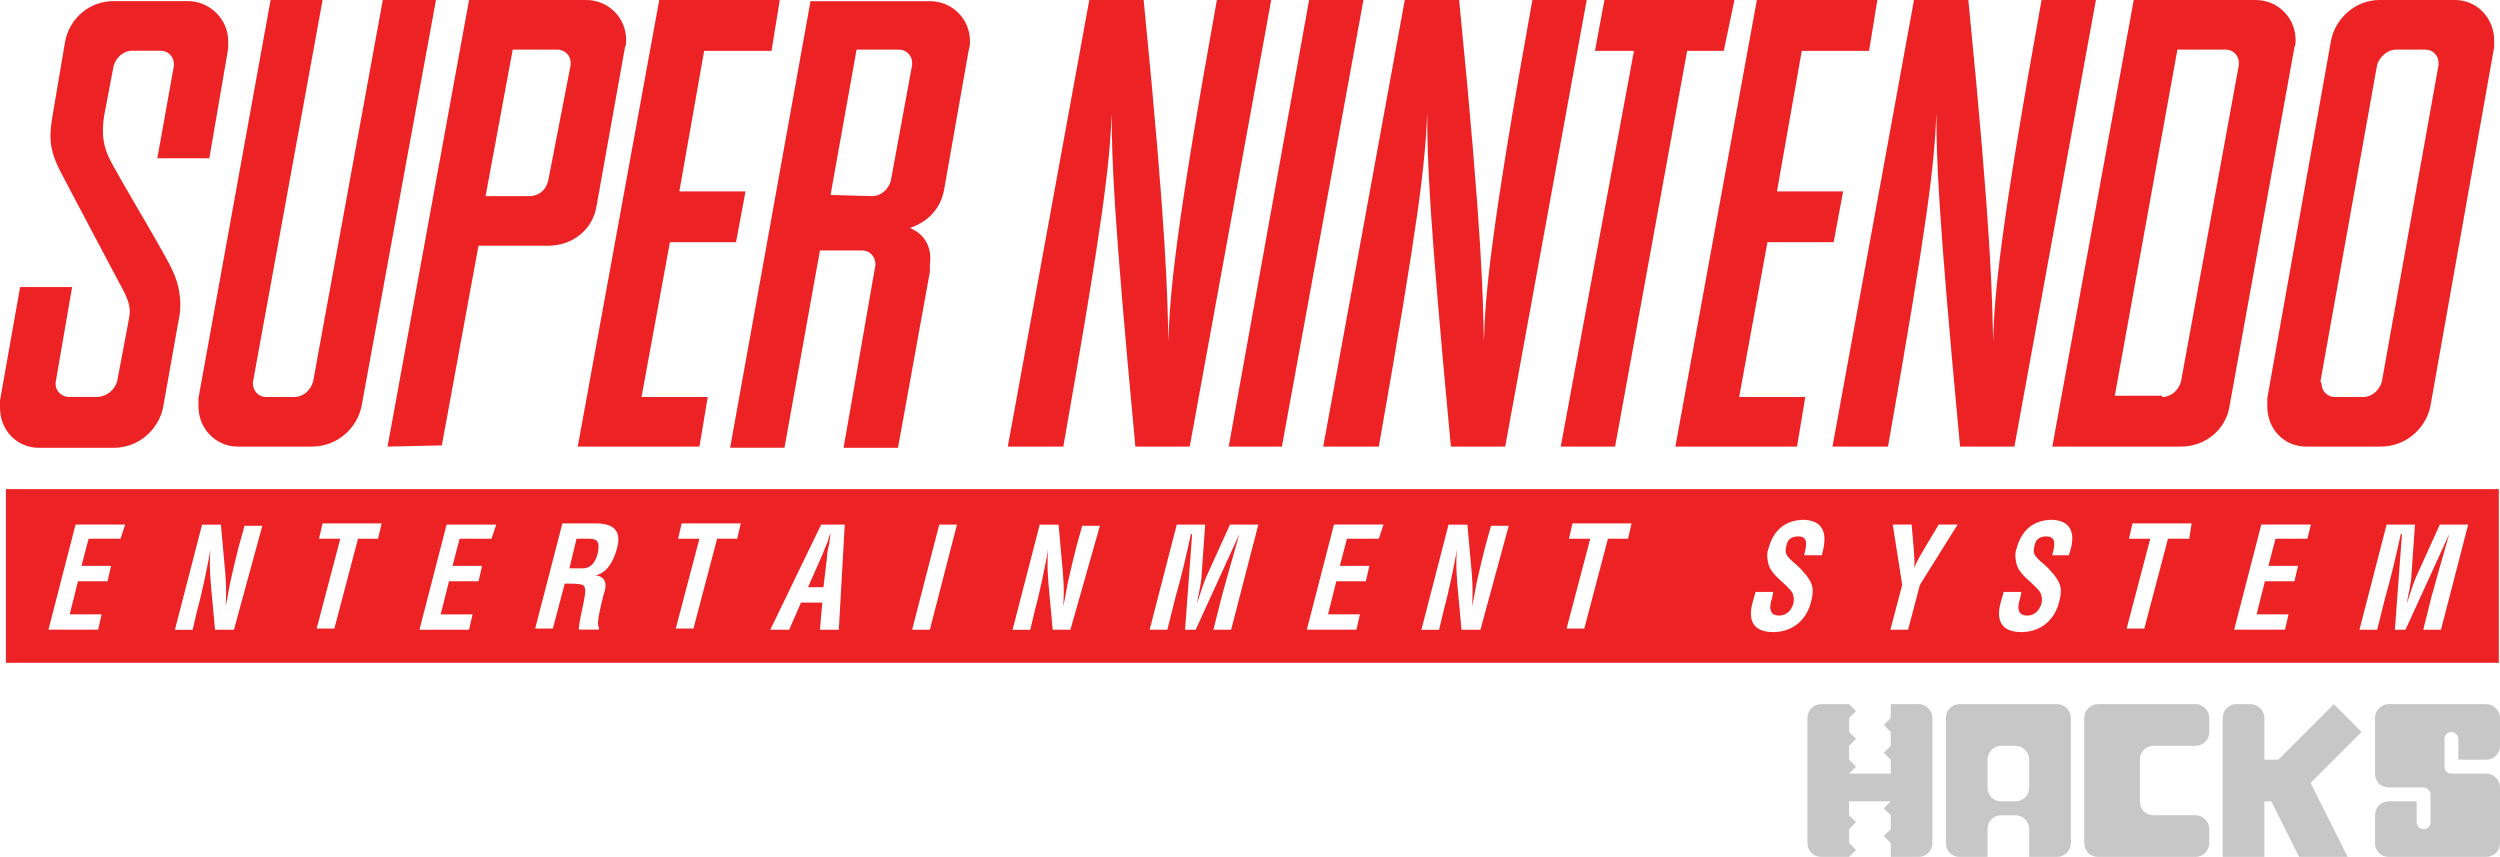
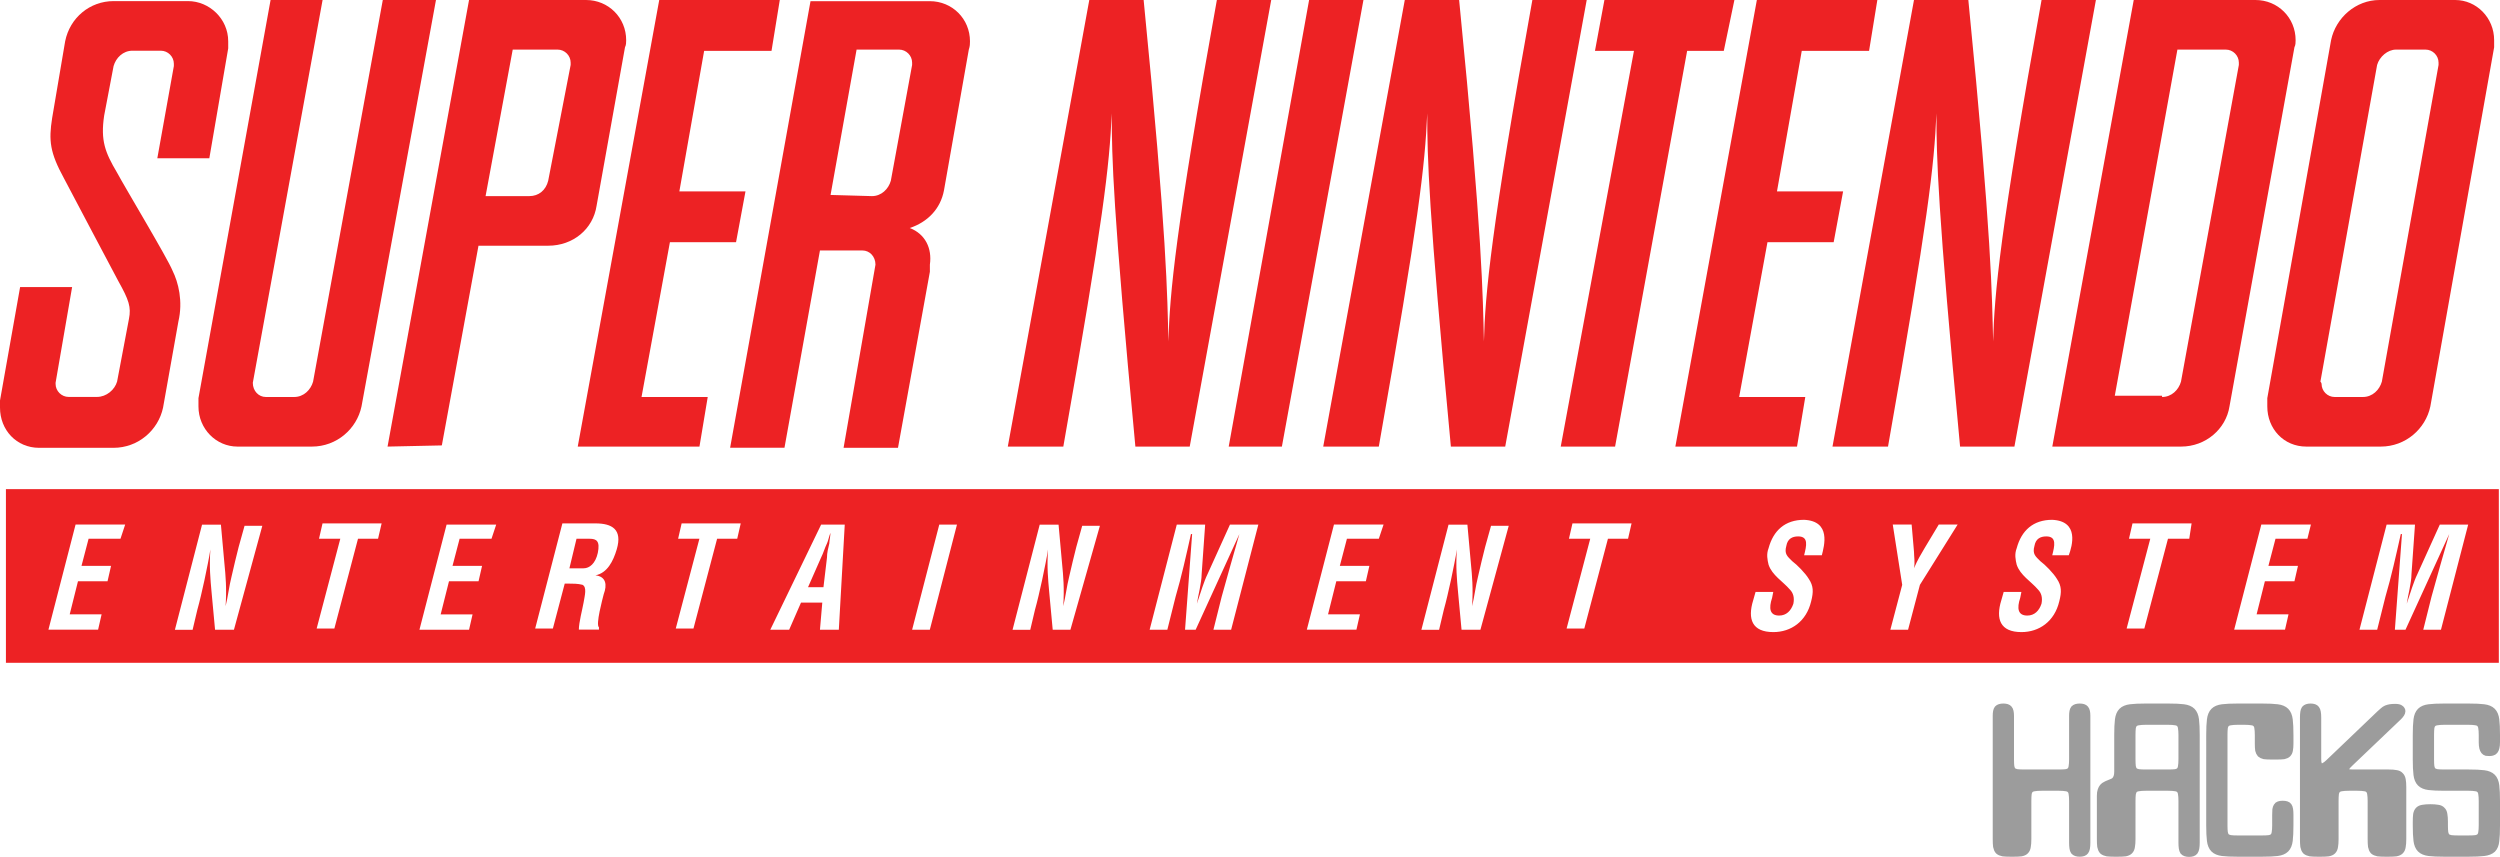
<svg xmlns="http://www.w3.org/2000/svg" width="1016.213mm" height="348.315mm" viewBox="0 0 1016.213 348.315" version="1.1" id="svg1">
-   <defs id="defs1" />
+   <defs id="defs1">
+     <rect x="2764.785" y="1018.3" width="1623.264" height="706.2" id="rect1" />
+   </defs>
  <g id="layer1" transform="translate(402.9604,-13.75833)">
    <g id="SNES_22_" transform="matrix(0.2645833,0,0,0.2645833,-402.9604,13.75833)">
      <g id="g15">
        <g id="g14">
          <g id="g13">
            <g id="g2">
              <path class="st0" d="m 179.7,265 c 12.7,23.6 78.1,132.5 85.3,150.7 9.1,18.2 16.3,47.2 9.1,78.1 L 250.5,626.3 C 243.2,660.8 212.4,688 174.3,688 H 59.9 C 25.4,687.9 0,660.7 0,626.2 0,622.6 0,618.9 0,615.3 L 30.9,441 h 79.9 L 85.4,588 c 0,1.8 0,1.8 0,1.8 0,10.9 9.1,20 20,20 H 149 c 14.5,0 27.2,-10.9 30.9,-23.6 L 198.1,490 c 3.6,-18.2 0,-29 -16.3,-58.1 C 169.1,408.3 114.6,304.8 98.3,274 76.5,234.1 74.7,215.9 80.1,181.4 l 20,-118 C 107.4,27.1 138.2,1.7 174.5,1.7 h 114.4 c 32.7,0 61.7,27.2 61.7,61.7 0,3.6 0,7.3 0,10.9 l -29,168.8 h -79.9 l 25.4,-141.6 c 0,-1.8 0,-1.8 0,-3.6 0,-10.9 -9.1,-20 -20,-20 h -43.6 c -14.5,0 -25.4,10.9 -29,23.6 L 160,177.7 c -5.7,38.3 1.5,56.5 19.7,87.3 z" id="path1" style="fill:#ed2224" />
            </g>
            <g id="g3">
              <path class="st0" d="m 388.4,588.1 c 0,1.8 0,1.8 0,0 0,12.7 9.1,21.8 20,21.8 H 452 c 14.5,0 25.4,-10.9 29,-23.6 L 588.1,0 h 81.7 L 555.4,624.4 c -7.3,34.5 -38.1,61.7 -76.2,61.7 H 364.8 c -32.7,0 -59.9,-27.2 -59.9,-61.7 0,-3.6 0,-7.3 0,-12.7 L 415.7,0 h 79.9 z" id="path2" style="fill:#ed2224" />
            </g>
            <g id="g4">
              <polygon class="st0" points="1074.6,686.1 887.6,686.1 1012.8,0 1198,0 1185.3,78.1 1081.8,78.1 1043.7,294.1 1145.3,294.1 1130.8,372.1 1029.2,372.1 985.6,609.9 1087.3,609.9 " id="polygon2" style="fill:#ed2224" />
            </g>
            <g id="g5">
              <path class="st0" d="M 1548.3,686.1 1673.5,0 h 83.5 c 36.3,366.7 36.3,455.6 38.1,524.6 C 1796.9,452 1806,352.2 1869.5,0 v 0 h 83.5 l -125.2,686.1 h -83.5 C 1709.8,319.4 1708,243.2 1708,174.2 c -3.6,81.7 -12.7,161.5 -74.4,511.9 z" id="path3" style="fill:#ed2224" />
            </g>
            <g id="g6">
              <polygon class="st0" points="2011.2,0 2094.7,0 1969.4,686.1 1887.7,686.1 " id="polygon4" style="fill:#ed2224" />
            </g>
            <g id="g7">
              <polygon class="st0" points="2481.3,686.1 2397.8,686.1 2510.3,78.1 2450.4,78.1 2464.9,0 2664.6,0 2648.3,78.1 2592,78.1 " id="polygon5" style="fill:#ed2224" />
            </g>
            <g id="g8">
              <polygon class="st0" points="2760.8,686.1 2573.9,686.1 2699.1,0 2884.2,0 2871.5,78.1 2768.1,78.1 2730,294.1 2831.6,294.1 2817.1,372.1 2715.4,372.1 2671.9,609.9 2773.5,609.9 " id="polygon6" style="fill:#ed2224" />
            </g>
            <g id="g9">
              <path class="st0" d="M 2032.9,686.1 2158.2,0 h 83.5 c 36.3,366.7 36.3,455.6 38.1,524.6 1.8,-72.6 10.9,-172.4 74.4,-524.6 v 0 h 83.5 L 2312.5,686.1 H 2229 c -34.5,-366.7 -36.3,-442.9 -36.3,-511.9 -3.6,81.7 -12.7,161.5 -74.4,511.9 0,0 -85.4,0 -85.4,0 z" id="path7" style="fill:#ed2224" />
            </g>
            <g id="g10">
              <path class="st0" d="M 2815.3,686.1 2940.5,0 h 83.5 c 36.3,366.7 36.3,455.6 38.1,524.6 C 3063.9,452 3073,352.2 3136.5,0 v 0 h 83.5 l -125.2,686.1 h -83.5 C 2976.8,319.4 2975,243.2 2975,174.2 c -3.6,81.7 -12.7,161.5 -74.4,511.9 z" id="path8" style="fill:#ed2224" />
            </g>
            <path class="st0" d="M 595.4,686.1 720.6,0 h 179.7 c 34.5,0 61.7,27.2 61.7,61.7 0,3.6 0,7.3 -1.8,10.9 l -43.6,243.2 c -5.4,36.3 -36.3,61.7 -74.4,61.7 H 735.1 L 678.8,684.3 Z M 813.2,301.3 c 14.5,0 25.4,-9.1 29,-23.6 L 876.7,99.8 c 0,0 0,-1.8 0,-3.6 0,-10.9 -9.1,-20 -20,-20 h -69 L 746,301.3 Z M 1345,406.6 v 0 c 0,-12.7 -9.1,-21.8 -20,-21.8 h -65.3 l -54.5,303.1 h -83.5 L 1245.2,1.8 h 183.3 c 34.5,0 61.7,27.2 61.7,61.7 0,3.6 0,7.3 -1.8,12.7 l -38.1,216 c -5.4,29 -25.4,49 -52.6,58.1 23.6,9.1 34.5,30.9 30.9,56.3 0,3.6 0,7.3 0,10.9 l -49,270.5 H 1296 Z m -5.4,-105.3 c 14.5,0 25.4,-10.9 29,-23.6 l 32.7,-177.9 c 0,-1.8 0,-1.8 0,-3.6 0,-10.9 -9.1,-20 -20,-20 H 1316 l -40,223.3 z M 3278.1,0 h 187 c 34.5,0 61.7,27.2 61.7,61.7 0,3.6 0,7.3 -1.8,10.9 l -99.8,551.8 c -5.4,34.5 -36.3,61.7 -74.4,61.7 H 3153 Z m 43.6,609.9 c 14.5,0 25.4,-10.9 29,-23.6 l 88.9,-486.5 c 0,-1.8 0,-1.8 0,-3.6 0,-10.9 -9.1,-20 -20,-20 h -74.4 L 3249,608 h 72.6 v 1.9 z M 3655.7,0 h 116.2 c 32.7,0 59.9,27.2 59.9,61.7 0,3.6 0,7.3 0,10.9 l -98,551.8 c -7.3,34.5 -38.1,61.7 -76.2,61.7 h -114.4 c -34.5,0 -59.9,-27.2 -59.9,-61.7 0,-3.6 0,-7.3 0,-12.7 l 98,-550 C 3588.5,27.2 3619.4,0 3655.7,0 Z m -89,589.9 c 0,10.9 9.1,20 20,20 h 43.6 c 14.5,0 25.4,-10.9 29,-23.6 l 87.1,-486.5 c 0,-1.8 0,-1.8 0,-3.6 0,-10.9 -9.1,-20 -20,-20 H 3681 c -12.7,0 -25.4,10.9 -29,23.6 l -87.1,486.5 c 1.8,1.8 1.8,3.6 1.8,3.6 z" id="path9" style="fill:#ed2224" />
            <g id="g12">
              <path class="st0" d="m 1265.1,902.1 5.4,-45.4 c 0,-7.3 1.8,-14.5 3.6,-21.8 0,-3.6 1.8,-12.7 1.8,-16.3 v 0 c -1.8,3.6 -3.6,12.7 -5.4,16.3 -3.6,7.3 -5.4,14.5 -9.1,21.8 l -20,45.4 z" id="path10" style="fill:#ed2224" />
              <path class="st0" d="m 905.7,827.7 h -20 l -10.9,45.4 h 21.8 c 9.1,0 18.2,-7.3 21.8,-23.6 3.7,-18.2 -1.8,-21.8 -12.7,-21.8 z" id="path11" style="fill:#ed2224" />
              <path class="st0" d="m 9.1,751.5 v 266.8 H 3839 V 751.5 Z m 176,76.2 h -49 l -10.9,41.7 h 45.4 l -5.4,23.6 h -45.4 l -12.7,50.8 h 49 l -5.4,23.6 H 74.4 l 41.7,-161.5 h 76.2 z m 174.3,139.8 h -29 L 325,909.4 c -1.8,-20 -3.6,-38.1 -1.8,-65.3 v 0 c -1.8,12.7 -5.4,29 -9.1,47.2 -3.6,16.3 -7.3,32.7 -10.9,45.4 l -7.3,30.9 h -27.2 l 41.7,-161.5 h 29 l 5.4,59.9 c 1.8,18.2 3.6,38.1 1.8,65.3 v 0 c 3.6,-14.5 5.4,-30.9 9.1,-45.4 3.6,-16.3 7.3,-30.9 10.9,-45.4 l 9.1,-32.7 H 403 Z M 580.8,827.7 H 550 l -36.3,137.9 h -27.2 l 36.3,-137.9 h -32.7 l 5.4,-23.6 h 90.8 z m 174.3,0 h -49 l -10.9,41.7 h 45.4 L 735.2,893 H 689.8 L 677,943.9 h 49 l -5.4,23.6 H 644.4 L 686.1,806 h 76.2 z M 947.5,844 c -5.4,18.2 -14.5,36.3 -32.7,39.9 v 0 c 16.3,1.8 18.2,14.5 12.7,29 -1.8,7.3 -12.7,47.2 -7.3,50.8 v 3.6 h -30.9 c 0,-10.9 5.4,-30.9 7.3,-41.7 1.8,-10.9 5.4,-23.6 -1.8,-27.2 -7.3,-1.8 -14.5,-1.8 -21.8,-1.8 h -5.4 l -18.2,69 H 822.2 L 864,804.1 h 50.8 c 25.4,0 41.8,9.1 32.7,39.9 z m 185.1,-16.3 h -30.9 l -36.3,137.9 h -27.2 l 36.3,-137.9 h -32.7 l 5.4,-23.6 h 90.8 z m 156.1,139.8 h -29 l 3.6,-41.7 h -32.7 l -18.2,41.7 h -29 L 1261.5,806 h 36.3 z m 139.8,0 h -27.2 L 1443,806 h 27.2 z m 216,0 h -27.2 l -5.4,-58.1 c -1.8,-20 -3.6,-38.1 -1.8,-65.3 v 0 c -1.8,12.7 -5.4,29 -9.1,47.2 -3.6,16.3 -7.3,32.7 -10.9,45.4 l -7.3,30.9 h -27.2 l 41.7,-161.5 h 29 l 5.4,59.9 c 1.8,18.2 3.6,38.1 1.8,65.3 v 0 c 3.6,-14.5 5.4,-30.9 9.1,-45.4 3.6,-16.3 7.3,-30.9 10.9,-45.4 l 9.1,-32.7 h 27.2 z m 246.9,0 h -27.2 l 12.7,-50.8 c 9.1,-32.7 18.2,-65.3 27.2,-96.2 v 0 l -67.2,147 h -16.3 l 10.9,-147 h -1.8 c -7.3,32.7 -14.5,65.3 -23.6,96.2 l -12.7,50.8 h -27.2 L 1807.9,806 h 43.6 l -5.4,76.2 c 0,12.7 -5.4,32.7 -7.3,45.4 v 0 c 5.4,-16.3 10.9,-34.5 16.3,-45.4 l 34.5,-76.2 h 43.6 z m 226.9,-139.8 h -49 l -10.9,41.7 h 45.4 l -5.4,23.6 H 2053 l -12.7,50.8 h 49 l -5.4,23.6 h -76.2 l 41.7,-161.5 h 76.2 z m 156.1,139.8 h -29 l -5.4,-58.1 c -1.8,-20 -3.6,-38.1 -1.8,-65.3 v 0 c -1.8,12.7 -5.4,29 -9.1,47.2 -3.6,16.3 -7.3,32.7 -10.9,45.4 l -7.3,30.9 h -27.2 l 41.7,-161.5 h 29 l 5.4,59.9 c 1.8,18.2 3.6,38.1 1.8,65.3 v 0 c 3.6,-14.5 5.4,-30.9 9.1,-45.4 3.6,-16.3 7.3,-30.9 10.9,-45.4 l 9.1,-32.7 h 27.2 z m 226.8,-139.8 h -30.9 L 2434,965.6 h -27.2 l 36.3,-137.9 h -32.7 l 5.4,-23.6 h 90.8 z m 297.7,25.4 h -27.2 c 3.6,-14.5 7.3,-29 -9.1,-29 -9.1,0 -16.3,3.6 -18.2,14.5 -3.6,12.7 1.8,16.3 9.1,23.6 7.3,5.4 20,18.2 25.4,27.2 7.3,10.9 7.3,20 3.6,34.5 -7.3,30.9 -30.9,47.2 -58.1,47.2 -32.7,0 -39.9,-20 -30.9,-49 l 3.6,-12.7 h 27.2 l -1.8,9.1 c -5.4,16.3 -3.6,27.2 10.9,27.2 10.9,0 18.2,-7.3 21.8,-18.2 1.8,-9.1 0,-16.3 -5.4,-21.8 -10.9,-12.7 -27.2,-21.8 -32.7,-38.1 -1.8,-7.3 -3.6,-16.3 0,-25.4 7.3,-27.2 25.4,-43.6 54.5,-43.6 41.9,1.9 31,40 27.3,54.5 z m 150.7,45.4 -18.2,69 h -27.2 l 18.2,-69 -14.5,-92.6 h 29 l 3.6,41.7 c 0,7.3 1.8,16.3 0,25.4 v 0 c 5.4,-12.7 10.9,-21.8 16.3,-30.9 l 21.8,-36.3 h 29 z m 228.7,-45.4 h -25.4 c 3.6,-14.5 7.3,-29 -9.1,-29 -9.1,0 -16.3,3.6 -18.2,14.5 -3.6,12.7 1.8,16.3 9.1,23.6 7.3,5.4 20,18.2 25.4,27.2 7.3,10.9 7.3,20 3.6,34.5 -7.3,30.9 -30.9,47.2 -58.1,47.2 -32.7,0 -39.9,-20 -30.9,-49 l 3.6,-12.7 h 27.2 l -1.8,9.1 c -5.4,16.3 -3.6,27.2 10.9,27.2 10.9,0 18.2,-7.3 21.8,-18.2 1.8,-9.1 0,-16.3 -5.4,-21.8 -10.9,-12.7 -27.2,-21.8 -32.7,-38.1 -1.8,-7.3 -3.6,-16.3 0,-25.4 7.3,-27.2 25.4,-43.6 54.5,-43.6 41.8,1.9 30.9,40 25.5,54.5 z m 185.1,-25.4 h -32.7 l -36.3,137.9 h -27.2 l 36.3,-137.9 h -32.7 l 5.4,-23.6 h 90.8 z m 181.5,0 h -49 l -10.9,41.7 h 45.4 L 3525,893 h -45.4 l -12.7,50.8 h 49 l -5.4,23.6 h -78.1 l 41.7,-161.5 h 76.2 z m 205.2,139.8 h -27.2 l 12.7,-50.8 c 9.1,-32.7 18.2,-65.3 27.2,-96.2 v 0 l -67.2,147 h -16.3 l 10.9,-147 h -1.8 c -7.3,32.7 -14.5,65.3 -23.6,96.2 l -12.7,50.8 h -27.2 L 3666.6,806 h 43.6 l -5.4,76.2 c 0,12.7 -5.4,32.7 -7.3,45.4 v 0 c 5.4,-16.3 10.9,-34.5 16.3,-45.4 l 34.5,-76.2 h 43.6 z" id="path12" style="fill:#ed2224" />
            </g>
          </g>
        </g>
      </g>
    </g>
-     <path d="m 337.381,362.073 q -2.381,0 -4.057,-1.587 -1.587,-1.676 -1.587,-4.057 v -50.8 q 0,-2.293 1.587,-3.969 1.676,-1.676 4.057,-1.676 h 11.289 l 2.822,2.822 -2.822,2.822 v 5.644 l 2.822,2.822 -2.822,2.822 v 5.644 l 2.822,2.822 -2.822,2.822 h 16.933 v -5.644 l -2.822,-2.822 2.822,-2.822 v -5.644 l -2.822,-2.822 2.822,-2.822 v -5.644 h 11.289 q 2.293,0 3.969,1.676 1.676,1.676 1.676,3.969 v 50.8 q 0,2.381 -1.676,4.057 -1.676,1.587 -3.969,1.587 h -11.289 v -5.644 l -2.822,-2.822 2.822,-2.822 v -5.644 l -2.822,-2.822 2.822,-2.822 H 348.669 v 5.644 l 2.822,2.822 -2.822,2.822 v 5.644 l 2.822,2.822 -2.822,2.822 z m 78.846,-22.578 q 2.293,0 3.969,-1.587 1.676,-1.676 1.676,-4.057 v -11.289 q 0,-2.293 -1.676,-3.969 -1.676,-1.676 -3.969,-1.676 h -5.644 q -2.381,0 -4.057,1.676 -1.587,1.676 -1.587,3.969 v 11.289 q 0,2.381 1.587,4.057 1.676,1.587 4.057,1.587 z m -22.578,22.578 q -2.381,0 -4.057,-1.587 -1.587,-1.676 -1.587,-4.057 v -50.8 q 0,-2.293 1.587,-3.969 1.676,-1.676 4.057,-1.676 h 39.511 q 2.293,0 3.969,1.676 1.676,1.676 1.676,3.969 v 50.8 q 0,2.381 -1.676,4.057 -1.676,1.587 -3.969,1.587 H 421.871 v -11.289 q 0,-2.293 -1.676,-3.969 -1.676,-1.676 -3.969,-1.676 h -5.644 q -2.381,0 -4.057,1.676 -1.587,1.676 -1.587,3.969 v 11.289 z m 56.268,0 q -2.381,0 -4.057,-1.587 -1.587,-1.676 -1.587,-4.057 v -50.8 q 0,-2.293 1.587,-3.969 1.676,-1.676 4.057,-1.676 h 39.511 q 2.293,0 3.969,1.676 1.676,1.676 1.676,3.969 v 5.644 q 0,2.381 -1.676,4.057 -1.676,1.587 -3.969,1.587 h -16.933 q -2.381,0 -4.057,1.676 -1.587,1.676 -1.587,3.969 v 16.933 q 0,2.381 1.587,4.057 1.676,1.587 4.057,1.587 h 16.933 q 2.293,0 3.969,1.676 1.676,1.676 1.676,3.969 v 5.644 q 0,2.381 -1.676,4.057 -1.676,1.587 -3.969,1.587 z m 50.624,0 v -56.444 q 0,-2.293 1.587,-3.969 1.676,-1.676 4.057,-1.676 h 5.644 q 2.293,0 3.969,1.676 1.676,1.676 1.676,3.969 v 16.933 h 5.644 l 22.578,-22.578 11.289,11.289 -20.726,20.726 15.081,30.074 h -19.756 l -11.289,-22.578 h -2.822 v 22.578 z m 67.557,0 q -2.381,0 -4.057,-1.587 -1.587,-1.676 -1.587,-4.057 v -11.289 q 0,-2.293 1.587,-3.969 1.676,-1.676 4.057,-1.676 h 11.289 v 8.467 q 0,1.235 0.794,2.028 0.794,0.794 2.028,0.794 1.147,0 1.94,-0.794 0.882,-0.794 0.882,-2.028 v -11.289 q 0,-1.147 -0.882,-1.94 -0.794,-0.882 -1.94,-0.882 h -14.111 q -2.381,0 -4.057,-1.587 -1.587,-1.676 -1.587,-4.057 v -22.578 q 0,-2.293 1.587,-3.969 1.676,-1.676 4.057,-1.676 h 39.511 q 2.293,0 3.969,1.676 1.676,1.676 1.676,3.969 v 11.289 q 0,2.381 -1.676,4.057 -1.676,1.587 -3.969,1.587 H 596.319 v -8.467 q 0,-1.147 -0.882,-1.94 -0.794,-0.882 -1.94,-0.882 -1.235,0 -2.028,0.882 -0.794,0.794 -0.794,1.94 v 11.289 q 0,1.235 0.794,2.028 0.794,0.794 2.028,0.794 h 14.111 q 2.293,0 3.969,1.676 1.676,1.676 1.676,3.969 v 22.578 q 0,2.381 -1.676,4.057 -1.676,1.587 -3.969,1.587 z" id="text1" style="font-size:90.311px;font-family:'Neo Sci-Fi v2.0';-inkscape-font-specification:'Neo Sci-Fi v2.0';text-align:end;text-anchor:end;fill-rule:evenodd;stroke:#000000;stroke-width:0;fill:#c6c7c6;fill-opacity:1" aria-label="hacks" />
+     <path d="m 439.597,339.336 q 0,-1.834 -0.212,-2.963 -0.141,-1.129 -0.776,-1.693 -0.564,-0.635 -1.693,-0.776 -1.129,-0.212 -2.963,-0.212 h -7.056 q -1.834,0 -2.963,0.212 -1.129,0.141 -1.764,0.776 -0.564,0.564 -0.776,1.693 -0.141,1.129 -0.141,2.963 v 15.522 q 0,1.834 -0.212,2.963 -0.141,1.129 -0.776,1.764 -0.564,0.564 -1.693,0.776 -1.129,0.141 -2.963,0.141 h -1.411 q -1.834,0 -2.963,-0.141 -1.129,-0.212 -1.764,-0.776 -0.564,-0.635 -0.776,-1.764 -0.141,-1.129 -0.141,-2.963 v -50.095 q 0,-2.117 0.564,-2.822 0.635,-0.706 2.258,-0.706 1.623,0 2.187,0.706 0.635,0.706 0.635,2.822 v 17.639 q 0,1.834 0.141,2.963 0.212,1.129 0.776,1.764 0.635,0.564 1.764,0.776 1.129,0.141 3.034,0.141 h 14.041 q 1.834,0 2.963,-0.141 1.129,-0.212 1.693,-0.776 0.635,-0.635 0.776,-1.764 0.212,-1.129 0.212,-2.963 v -17.639 q 0,-2.117 0.564,-2.822 0.635,-0.706 2.258,-0.706 1.623,0 2.187,0.706 0.635,0.706 0.635,2.822 v 51.506 q 0,2.681 -0.635,3.457 -0.564,0.776 -2.187,0.776 -1.623,0 -2.258,-0.776 -0.564,-0.776 -0.564,-3.457 z m 23.989,15.522 q 0,1.834 -0.212,2.963 -0.141,1.129 -0.776,1.764 -0.564,0.564 -1.693,0.776 -1.129,0.141 -2.963,0.141 h -1.411 q -1.834,0 -2.963,-0.141 -1.129,-0.212 -1.764,-0.776 -0.564,-0.635 -0.776,-1.764 -0.141,-1.129 -0.141,-2.963 v -17.639 q 0,-1.341 0.282,-2.117 0.282,-0.847 0.706,-1.341 0.494,-0.564 1.129,-0.847 0.635,-0.353 1.411,-0.635 0.706,-0.282 1.341,-0.564 0.706,-0.282 1.129,-0.776 0.494,-0.564 0.776,-1.411 0.282,-0.847 0.282,-2.187 v -14.817 q 0,-3.951 0.282,-6.209 0.282,-2.258 1.411,-3.387 1.129,-1.129 3.387,-1.411 2.258,-0.282 6.209,-0.282 h 9.172 q 3.951,0 6.209,0.282 2.258,0.282 3.387,1.411 1.129,1.129 1.411,3.387 0.282,2.258 0.282,6.209 v 43.745 q 0,2.681 -0.635,3.528 -0.564,0.776 -2.187,0.776 -1.623,0 -2.258,-0.776 -0.564,-0.847 -0.564,-3.528 v -16.933 q 0,-1.834 -0.212,-2.963 -0.141,-1.129 -0.776,-1.693 -0.564,-0.635 -1.693,-0.776 -1.129,-0.212 -2.963,-0.212 h -9.172 q -1.834,0 -2.963,0.212 -1.129,0.141 -1.764,0.776 -0.564,0.635 -0.776,1.764 -0.141,1.129 -0.141,3.034 z m 20.461,-42.333 q 0,-1.834 -0.212,-2.963 -0.141,-1.129 -0.776,-1.693 -0.564,-0.635 -1.693,-0.776 -1.129,-0.212 -2.963,-0.212 h -9.172 q -1.834,0 -2.963,0.212 -1.129,0.141 -1.764,0.776 -0.564,0.564 -0.776,1.693 -0.141,1.129 -0.141,2.963 v 9.878 q 0,1.834 0.141,2.963 0.212,1.129 0.776,1.764 0.635,0.564 1.764,0.776 1.129,0.141 2.963,0.141 h 9.172 q 1.834,0 2.963,-0.141 1.129,-0.212 1.693,-0.776 0.635,-0.635 0.776,-1.764 0.212,-1.129 0.212,-2.963 z m 11.289,0 q 0,-3.951 0.282,-6.209 0.282,-2.258 1.411,-3.387 1.129,-1.129 3.387,-1.411 2.258,-0.282 6.209,-0.282 h 9.878 q 3.951,0 6.209,0.282 2.258,0.282 3.387,1.411 1.129,1.129 1.411,3.387 0.282,2.258 0.282,6.209 v 3.528 q 0,1.623 -0.212,2.611 -0.141,0.917 -0.706,1.482 -0.494,0.494 -1.482,0.706 -0.917,0.141 -2.469,0.141 h -2.893 q -1.623,0 -2.611,-0.141 -0.917,-0.212 -1.482,-0.706 -0.494,-0.564 -0.706,-1.482 -0.141,-0.988 -0.141,-2.611 v -3.457 q 0,-1.905 -0.212,-3.034 -0.141,-1.129 -0.776,-1.693 -0.564,-0.635 -1.693,-0.776 -1.129,-0.212 -2.963,-0.212 h -2.822 q -1.834,0 -2.963,0.212 -1.129,0.141 -1.764,0.776 -0.564,0.564 -0.776,1.693 -0.141,1.129 -0.141,2.963 v 36.689 q 0,1.834 0.141,2.963 0.212,1.129 0.776,1.764 0.635,0.564 1.764,0.776 1.129,0.141 2.963,0.141 h 9.878 q 1.834,0 2.963,-0.141 1.129,-0.212 1.693,-0.776 0.635,-0.635 0.776,-1.764 0.212,-1.129 0.212,-2.963 v -4.233 q 0,-1.341 0.07,-2.117 0.141,-0.847 0.423,-1.27 0.282,-0.494 0.776,-0.635 0.564,-0.212 1.482,-0.212 1.834,0 2.328,0.776 0.564,0.776 0.564,3.457 v 4.233 q 0,3.951 -0.282,6.209 -0.282,2.258 -1.411,3.387 -1.129,1.129 -3.387,1.411 -2.258,0.282 -6.209,0.282 h -9.878 q -3.951,0 -6.209,-0.282 -2.258,-0.282 -3.387,-1.411 -1.129,-1.129 -1.411,-3.387 -0.282,-2.258 -0.282,-6.209 z m 65.617,26.811 q 0,-1.834 -0.212,-2.963 -0.141,-1.129 -0.776,-1.693 -0.564,-0.635 -1.693,-0.776 -1.129,-0.212 -2.963,-0.212 h -3.528 q -1.834,0 -2.963,0.212 -1.129,0.141 -1.764,0.776 -0.564,0.564 -0.776,1.693 -0.141,1.129 -0.141,2.963 v 15.522 q 0,1.834 -0.212,2.963 -0.141,1.129 -0.776,1.764 -0.564,0.564 -1.693,0.776 -1.129,0.141 -2.963,0.141 h -1.411 q -1.834,0 -2.963,-0.141 -1.129,-0.212 -1.764,-0.776 -0.564,-0.635 -0.776,-1.764 -0.141,-1.129 -0.141,-2.963 v -49.389 q 0,-2.681 0.564,-3.457 0.635,-0.776 2.258,-0.776 1.623,0 2.187,0.776 0.635,0.776 0.635,3.457 v 16.933 q 0,2.681 1.27,3.104 1.27,0.353 3.387,-1.693 l 20.743,-19.826 q 0.776,-0.706 1.341,-1.199 0.635,-0.564 1.27,-0.847 0.706,-0.282 1.482,-0.423 0.847,-0.141 2.046,-0.141 1.623,0 2.117,0.494 0.564,0.423 0.564,0.988 0,0.847 -1.341,2.187 l -19.685,18.768 q -2.258,2.117 -2.117,3.175 0.141,1.058 3.387,1.058 h 14.464 q 1.834,0 2.893,0.212 1.129,0.141 1.693,0.776 0.635,0.564 0.847,1.693 0.212,1.129 0.212,2.963 v 21.167 q 0,1.834 -0.212,2.963 -0.141,1.129 -0.776,1.764 -0.564,0.564 -1.693,0.776 -1.129,0.141 -2.963,0.141 h -1.411 q -1.834,0 -2.963,-0.141 -1.129,-0.212 -1.764,-0.776 -0.564,-0.635 -0.776,-1.764 -0.141,-1.129 -0.141,-2.963 z m 18.344,-26.811 q 0,-3.951 0.282,-6.209 0.282,-2.258 1.411,-3.387 1.129,-1.129 3.387,-1.411 2.258,-0.282 6.209,-0.282 h 9.878 q 3.951,0 6.209,0.282 2.258,0.282 3.387,1.411 1.129,1.129 1.411,3.387 0.282,2.258 0.282,6.209 v 2.822 q 0,1.411 -0.212,2.258 -0.212,0.847 -0.564,1.27 -0.353,0.423 -0.917,0.564 -0.494,0.141 -1.129,0.141 -0.635,0 -1.199,-0.071 -0.494,-0.141 -0.847,-0.564 -0.353,-0.423 -0.564,-1.27 -0.212,-0.847 -0.212,-2.258 v -2.893 q 0,-1.834 -0.212,-2.963 -0.141,-1.129 -0.776,-1.693 -0.564,-0.635 -1.693,-0.776 -1.129,-0.212 -2.963,-0.212 h -9.878 q -1.834,0 -2.963,0.212 -1.129,0.141 -1.764,0.776 -0.564,0.564 -0.776,1.693 -0.141,1.129 -0.141,2.963 v 9.878 q 0,1.834 0.141,2.963 0.212,1.129 0.776,1.764 0.635,0.564 1.764,0.776 1.129,0.141 2.963,0.141 h 9.878 q 3.951,0 6.209,0.282 2.258,0.282 3.387,1.411 1.129,1.129 1.411,3.387 0.282,2.258 0.282,6.279 v 9.878 q 0,3.951 -0.282,6.209 -0.212,2.258 -1.341,3.387 -1.129,1.058 -3.457,1.341 -2.258,0.282 -6.209,0.282 h -9.878 q -3.951,0 -6.209,-0.282 -2.258,-0.282 -3.387,-1.411 -1.129,-1.129 -1.411,-3.387 -0.282,-2.258 -0.282,-6.209 v -1.411 q 0,-1.834 0.141,-2.963 0.212,-1.129 0.776,-1.693 0.635,-0.635 1.764,-0.776 1.129,-0.212 2.963,-0.212 1.834,0 2.963,0.212 1.129,0.141 1.693,0.776 0.635,0.564 0.776,1.693 0.212,1.129 0.212,2.963 v 1.411 q 0,1.834 0.141,2.963 0.212,1.129 0.776,1.764 0.635,0.564 1.764,0.776 1.129,0.141 2.963,0.141 h 4.233 q 1.834,0 2.963,-0.141 1.129,-0.212 1.693,-0.776 0.635,-0.635 0.776,-1.693 0.212,-1.129 0.212,-3.034 v -9.807 q 0,-1.905 -0.212,-3.034 -0.141,-1.129 -0.776,-1.693 -0.564,-0.635 -1.693,-0.776 -1.129,-0.212 -2.963,-0.212 h -9.878 q -3.951,0 -6.209,-0.282 -2.258,-0.282 -3.387,-1.411 -1.129,-1.129 -1.411,-3.387 -0.282,-2.258 -0.282,-6.209 z" id="text1" style="font-size:266.667px;font-family:'Lazenby Computer';-inkscape-font-specification:'Lazenby Computer';text-align:end;text-anchor:end;white-space:pre;fill:#9c9c9c;fill-opacity:1;fill-rule:evenodd;stroke:#9c9c9c;stroke-width:3;stroke-linejoin:round;stroke-dasharray:none" aria-label="HACKS" />
  </g>
</svg>
